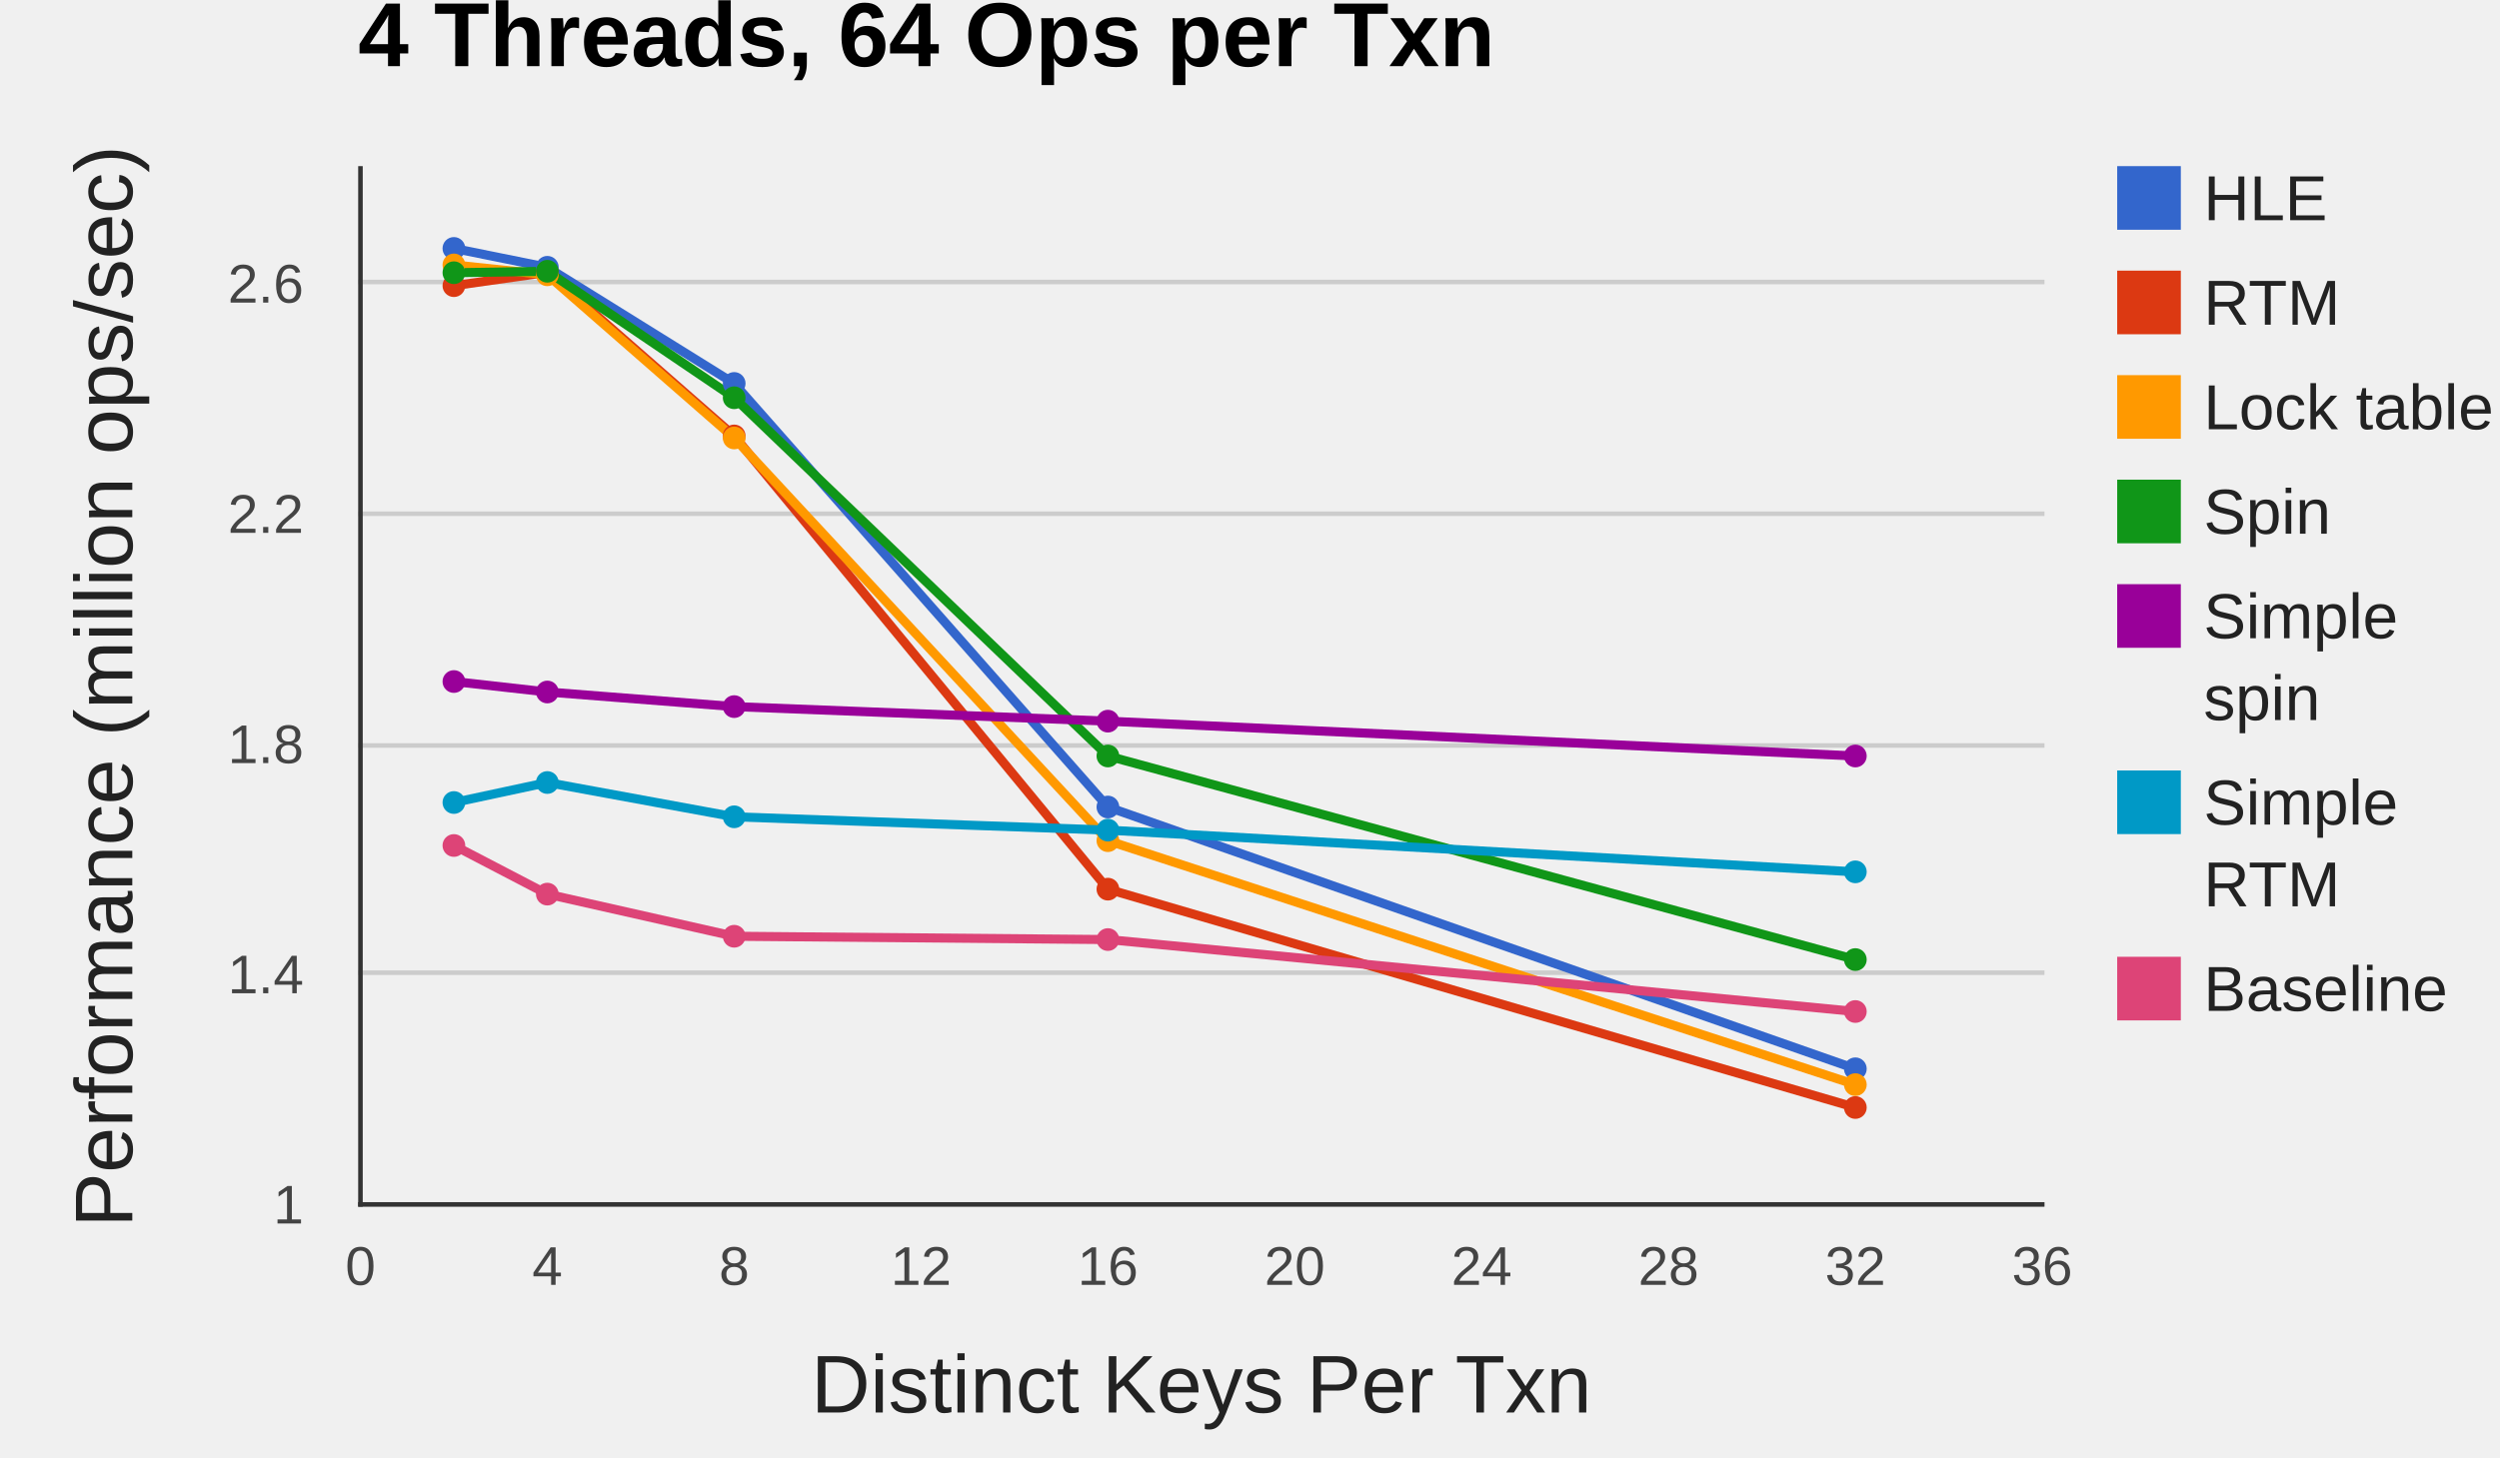
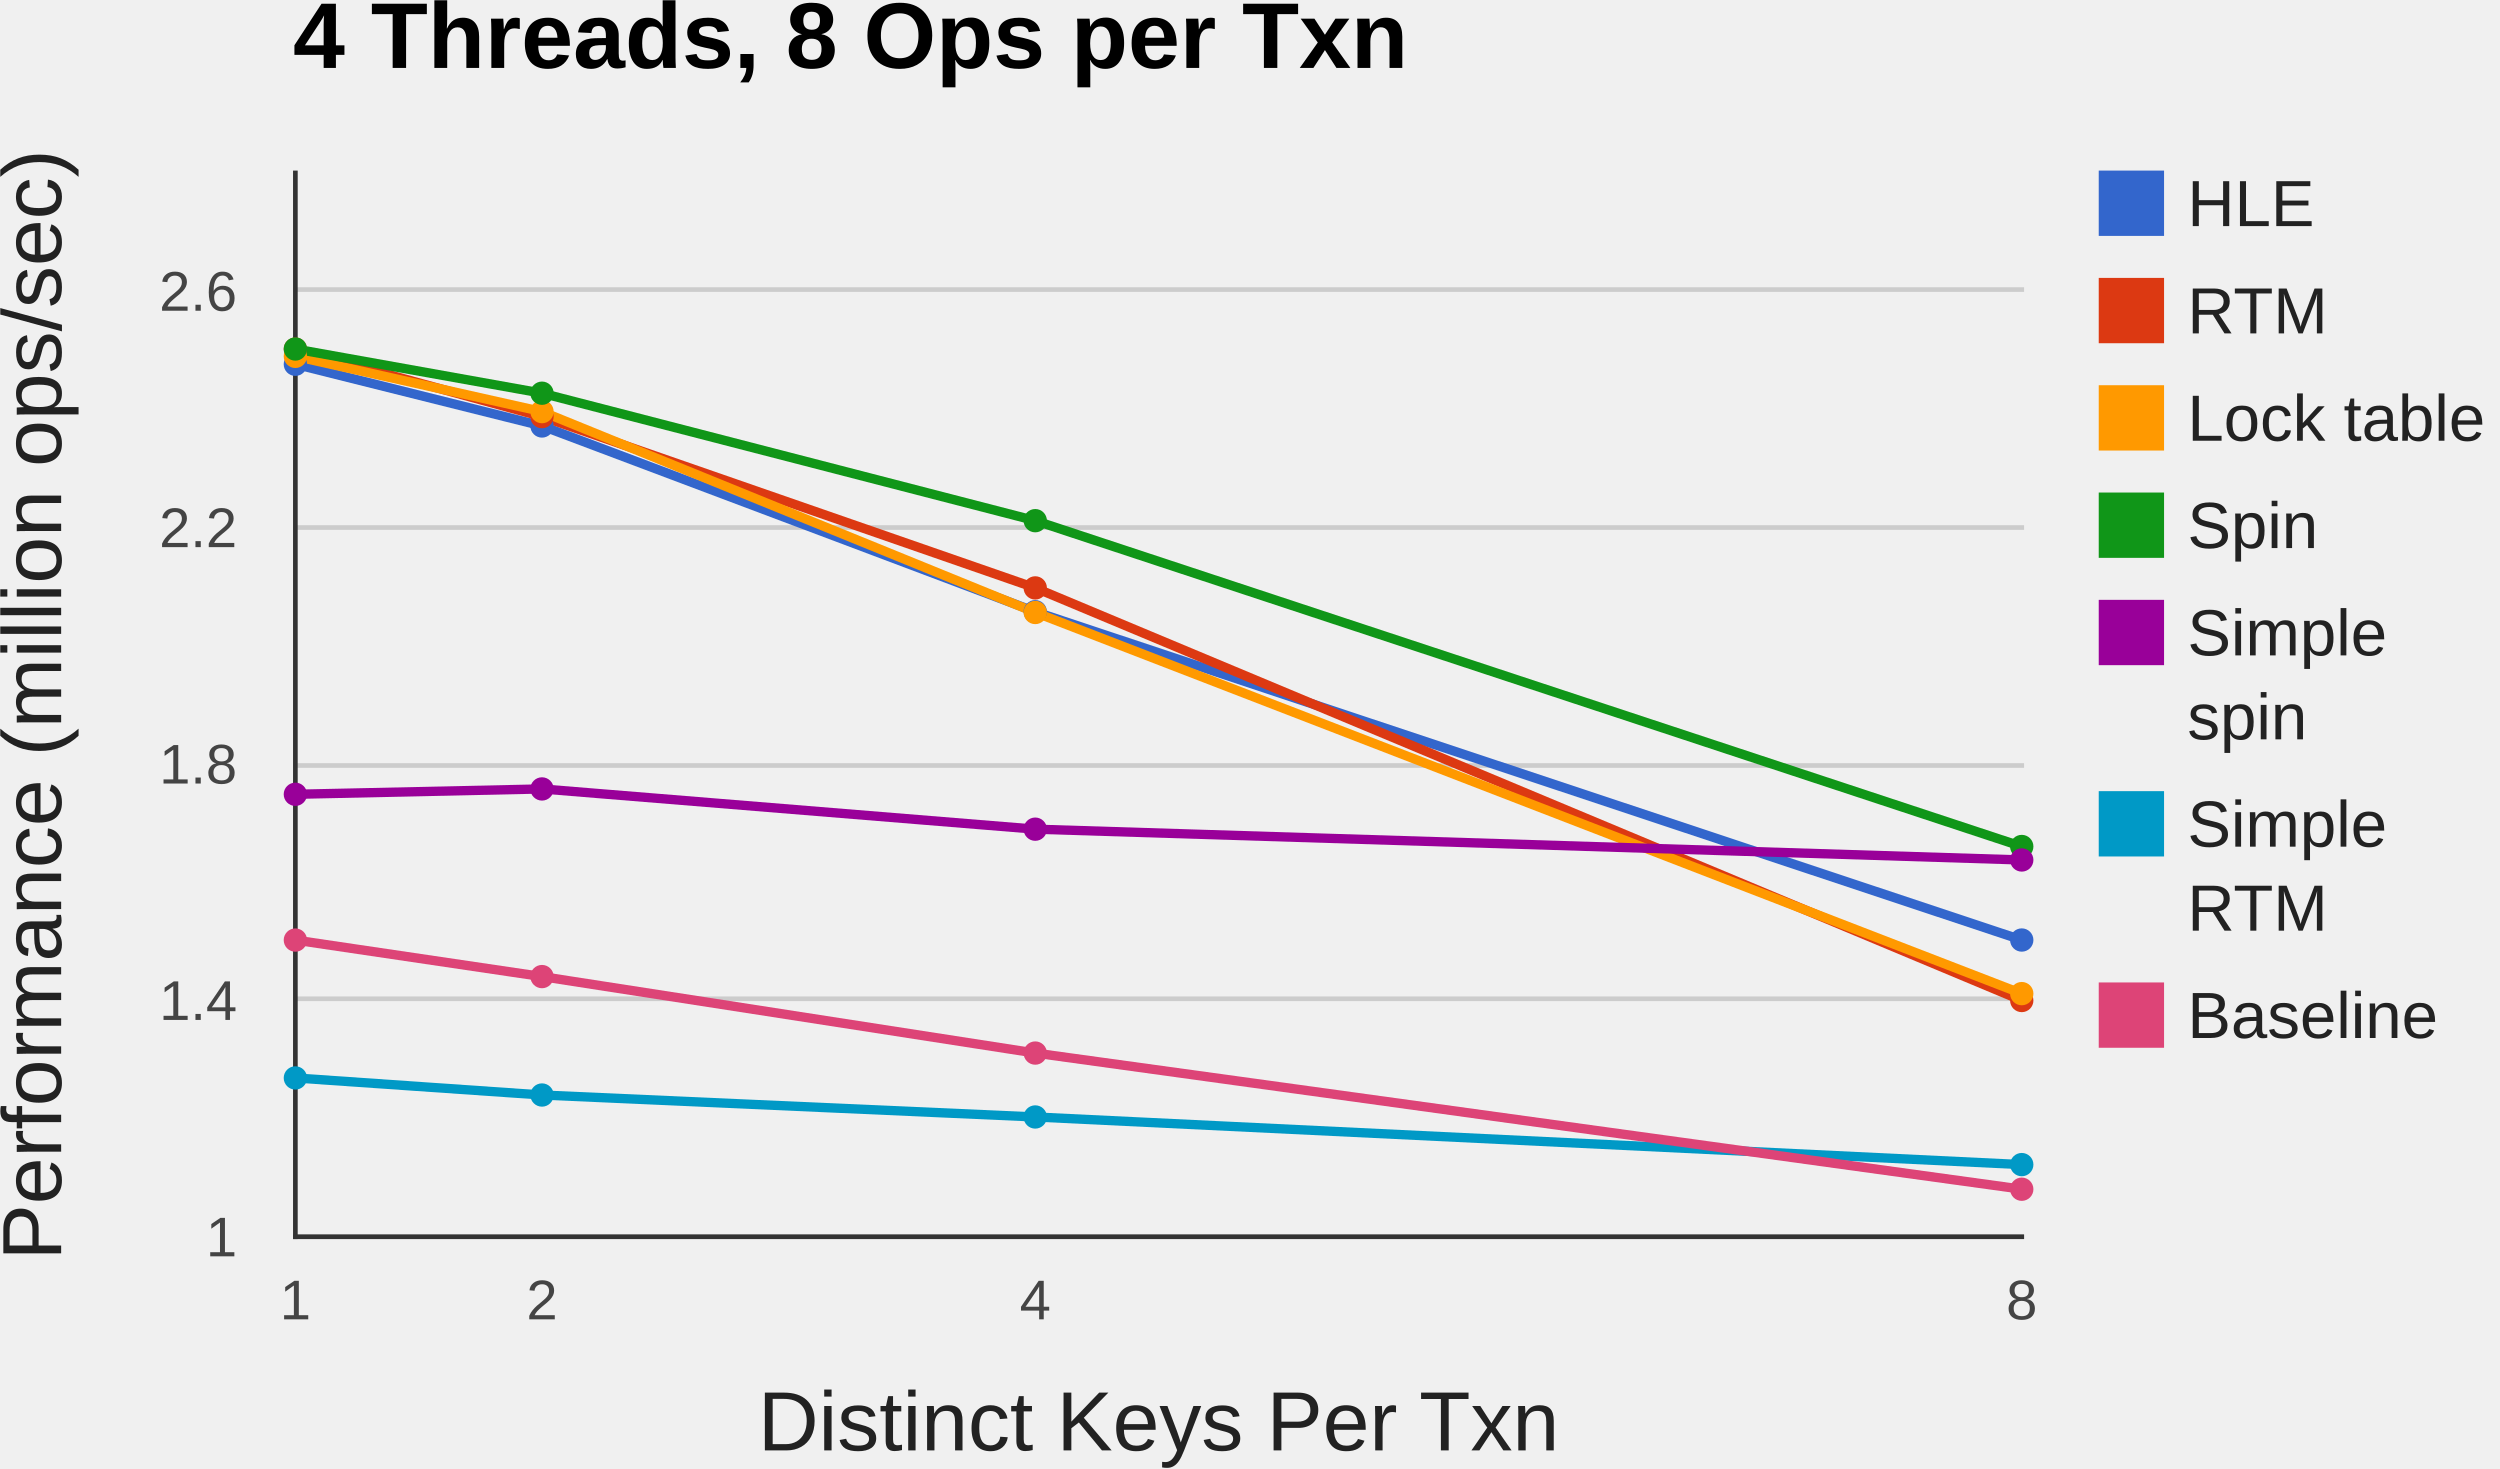
- <svg xmlns="http://www.w3.org/2000/svg" width="549.804" height="320.649" style="overflow:hidden" id="svg2" version="1.1">
+ <svg xmlns="http://www.w3.org/2000/svg" width="535.804" height="314.649" style="overflow:hidden" id="svg2" version="1.1">
  <defs id="defs">
-     <clipPath id="_ABSTRACT_RENDERER_ID_405">
+     <clipPath id="_ABSTRACT_RENDERER_ID_559">
      <rect x="115" y="71" width="371" height="229" id="rect6" />
    </clipPath>
  </defs>
-   <g id="g10" transform="translate(-36.19551,-34.43945)">
-     <text x="115" y="49" font-size="20" font-weight="bold" id="text12" style="font-size:20px;font-weight:bold;text-anchor:start;fill:#000000;stroke:none;font-family:Arial">4 Threads, 64 Ops per Txn</text>
+   <g id="g10" transform="translate(-52.19551,-34.43945)">
+     <text x="115" y="49" font-size="20" font-weight="bold" id="text12" style="font-size:20px;font-weight:bold;text-anchor:start;fill:#000000;stroke:none;font-family:Arial">4 Threads, 8 Ops per Txn</text>
  </g>
-   <g id="g14" transform="translate(-34.19551,-34.43945)">
+   <g id="g14" transform="translate(-50.19551,-34.43945)">
    <rect x="500" y="71" width="86" height="188" id="rect16" style="fill:#ffffff;fill-opacity:0;stroke:none" />
    <g id="g18">
      <rect x="500" y="71" width="86" height="14" id="rect20" style="fill:#ffffff;fill-opacity:0;stroke:none" />
      <g id="g22">
        <text x="519" y="82.9" font-size="14" id="text24" style="font-size:14px;text-anchor:start;fill:#222222;stroke:none;font-family:Arial">HLE</text>
      </g>
      <rect x="500" y="71" width="14" height="14" id="rect26" style="fill:#3366cc;stroke:none" />
    </g>
    <g id="g28">
      <rect x="500" y="94" width="86" height="14" id="rect30" style="fill:#ffffff;fill-opacity:0;stroke:none" />
      <g id="g32">
        <text x="519" y="105.9" font-size="14" id="text34" style="font-size:14px;text-anchor:start;fill:#222222;stroke:none;font-family:Arial">RTM</text>
      </g>
      <rect x="500" y="94" width="14" height="14" id="rect36" style="fill:#dc3912;stroke:none" />
    </g>
    <g id="g38">
      <rect x="500" y="117" width="86" height="14" id="rect40" style="fill:#ffffff;fill-opacity:0;stroke:none" />
      <g id="g42">
        <text x="519" y="128.9" font-size="14" id="text44" style="font-size:14px;text-anchor:start;fill:#222222;stroke:none;font-family:Arial">Lock table</text>
      </g>
      <rect x="500" y="117" width="14" height="14" id="rect46" style="fill:#ff9900;stroke:none" />
    </g>
    <g id="g48">
      <rect x="500" y="140" width="86" height="14" id="rect50" style="fill:#ffffff;fill-opacity:0;stroke:none" />
      <g id="g52">
        <text x="519" y="151.9" font-size="14" id="text54" style="font-size:14px;text-anchor:start;fill:#222222;stroke:none;font-family:Arial">Spin</text>
      </g>
      <rect x="500" y="140" width="14" height="14" id="rect56" style="fill:#109618;stroke:none" />
    </g>
    <g id="g58">
      <rect x="500" y="163" width="86" height="32" id="rect60" style="fill:#ffffff;fill-opacity:0;stroke:none" />
      <g id="g62">
        <text x="519" y="174.9" font-size="14" id="text64" style="font-size:14px;text-anchor:start;fill:#222222;stroke:none;font-family:Arial">Simple</text>
        <text x="519" y="192.9" font-size="14" id="text66" style="font-size:14px;text-anchor:start;fill:#222222;stroke:none;font-family:Arial">spin</text>
      </g>
      <rect x="500" y="163" width="14" height="14" id="rect68" style="fill:#990099;stroke:none" />
    </g>
    <g id="g70">
      <rect x="500" y="204" width="86" height="32" id="rect72" style="fill:#ffffff;fill-opacity:0;stroke:none" />
      <g id="g74">
        <text x="519" y="215.9" font-size="14" id="text76" style="font-size:14px;text-anchor:start;fill:#222222;stroke:none;font-family:Arial">Simple</text>
        <text x="519" y="233.9" font-size="14" id="text78" style="font-size:14px;text-anchor:start;fill:#222222;stroke:none;font-family:Arial">RTM</text>
      </g>
      <rect x="500" y="204" width="14" height="14" id="rect80" style="fill:#0099c6;stroke:none" />
    </g>
    <g id="g82">
      <rect x="500" y="245" width="86" height="14" id="rect84" style="fill:#ffffff;fill-opacity:0;stroke:none" />
      <g id="g86">
        <text x="519" y="256.9" font-size="14" id="text88" style="font-size:14px;text-anchor:start;fill:#222222;stroke:none;font-family:Arial">Baseline</text>
      </g>
      <rect x="500" y="245" width="14" height="14" id="rect90" style="fill:#dd4477;stroke:none" />
    </g>
  </g>
-   <g id="g92" transform="translate(-36.19551,-34.43945)">
+   <g id="g92" transform="translate(-52.19551,-34.43945)">
    <rect x="115" y="71" width="371" height="229" id="rect94" style="fill:#ffffff;fill-opacity:0;stroke:none" />
-     <g clip-path="url(https://docs.google.com/spreadsheet/ccc?key=0AmZyP9czufnudDBOWXg5WUNKT1FiWDI3MHN1RkdHS2c&amp;usp=drive_web#_ABSTRACT_RENDERER_ID_405)" id="g96">
+     <g clip-path="url(https://docs.google.com/spreadsheet/ccc?key=0AmZyP9czufnudDBOWXg5WUNKT1FiWDI3MHN1RkdHS2c&amp;usp=drive_web#_ABSTRACT_RENDERER_ID_559)" id="g96">
      <g id="g98">
        <rect x="115" y="299" width="371" height="1" id="rect100" style="fill:#cccccc;stroke:none" />
        <rect x="115" y="248" width="371" height="1" id="rect102" style="fill:#cccccc;stroke:none" />
        <rect x="115" y="198" width="371" height="1" id="rect104" style="fill:#cccccc;stroke:none" />
        <rect x="115" y="147" width="371" height="1" id="rect106" style="fill:#cccccc;stroke:none" />
        <rect x="115" y="96" width="371" height="1" id="rect108" style="fill:#cccccc;stroke:none" />
      </g>
      <g id="g110">
        <rect x="115" y="71" width="1" height="229" id="rect112" style="fill:#333333;stroke:none" />
        <rect x="115" y="299" width="371" height="1" id="rect114" style="fill:#333333;stroke:none" />
      </g>
      <g id="g116">
-         <path d="m 136.056,89.11 20.556,4.151 41.111,25.566 82.222,93.219 164.444,57.606" id="path118" style="fill:none;stroke:#3366cc;stroke-width:2" />
-         <path d="m 136.056,97.306 20.556,-2.924 41.111,35.994 82.222,99.742 164.444,48.054" id="path120" style="fill:none;stroke:#dc3912;stroke-width:2" />
-         <path d="m 136.056,92.742 20.556,2.17 41.111,35.907 82.222,88.628 164.444,53.693" id="path122" style="fill:none;stroke:#ff9900;stroke-width:2" />
-         <path d="m 136.056,94.458 20.556,-0.322 41.111,27.836 82.222,78.837 164.444,44.806" id="path124" style="fill:none;stroke:#109618;stroke-width:2" />
-         <path d="m 136.056,184.426 20.556,2.302 41.111,3.216 82.222,3.202 164.444,7.669" id="path126" style="fill:none;stroke:#990099;stroke-width:2" />
-         <path d="m 136.056,211.051 20.556,-4.402 41.111,7.547 82.222,2.932 164.444,9.182" id="path128" style="fill:none;stroke:#0099c6;stroke-width:2" />
-         <path d="m 136.056,220.509 20.556,10.701 41.111,9.274 82.222,0.727 164.444,15.835" id="path130" style="fill:none;stroke:#dd4477;stroke-width:2" />
+         <path d="m 115.5,112.512 52.857,13.223 105.714,39.807 L 485.5,235.907" id="path118" style="fill:none;stroke:#3366cc;stroke-width:2" />
+         <path d="m 115.5,109.257 52.857,14.473 105.714,36.712 211.429,88.427" id="path120" style="fill:none;stroke:#dc3912;stroke-width:2" />
+         <path d="m 115.5,110.814 52.857,11.842 105.714,43.051 211.429,81.687" id="path122" style="fill:none;stroke:#ff9900;stroke-width:2" />
+         <path d="m 115.5,109.237 52.857,9.477 105.714,27.319 211.429,69.831" id="path124" style="fill:none;stroke:#109618;stroke-width:2" />
+         <path d="m 115.5,204.674 52.857,-1.147 105.714,8.623 211.429,6.6" id="path126" style="fill:none;stroke:#990099;stroke-width:2" />
+         <path d="m 115.5,265.467 52.857,3.658 105.714,4.706 211.429,10.209" id="path128" style="fill:none;stroke:#0099c6;stroke-width:2" />
+         <path d="m 115.5,235.919 52.857,7.824 105.714,16.391 L 485.5,289.315" id="path130" style="fill:none;stroke:#dd4477;stroke-width:2" />
      </g>
    </g>
    <g id="g132">
-       <circle cx="136.056" cy="89.11" r="2.5" id="circle134" style="fill:#3366cc;stroke:none" d="m 138.556,89.11 c 0,1.381 -1.119,2.5 -2.5,2.5 -1.381,0 -2.5,-1.119 -2.5,-2.5 0,-1.381 1.119,-2.5 2.5,-2.5 1.381,0 2.5,1.119 2.5,2.5 z" />
-       <circle cx="156.611" cy="93.261" r="2.5" id="circle136" style="fill:#3366cc;stroke:none" d="m 159.111,93.261 c 0,1.381 -1.119,2.5 -2.5,2.5 -1.381,0 -2.5,-1.119 -2.5,-2.5 0,-1.381 1.119,-2.5 2.5,-2.5 1.381,0 2.5,1.119 2.5,2.5 z" />
-       <circle cx="197.722" cy="118.827" r="2.5" id="circle138" style="fill:#3366cc;stroke:none" d="m 200.222,118.827 c 0,1.381 -1.119,2.5 -2.5,2.5 -1.381,0 -2.5,-1.119 -2.5,-2.5 0,-1.381 1.119,-2.5 2.5,-2.5 1.381,0 2.5,1.119 2.5,2.5 z" />
-       <circle cx="279.944" cy="212.046" r="2.5" id="circle140" style="fill:#3366cc;stroke:none" d="m 282.444,212.046 c 0,1.381 -1.119,2.5 -2.5,2.5 -1.381,0 -2.5,-1.119 -2.5,-2.5 0,-1.381 1.119,-2.5 2.5,-2.5 1.381,0 2.5,1.119 2.5,2.5 z" />
-       <circle cx="444.389" cy="269.651" r="2.5" id="circle142" style="fill:#3366cc;stroke:none" d="m 446.889,269.651 c 0,1.381 -1.119,2.5 -2.5,2.5 -1.381,0 -2.5,-1.119 -2.5,-2.5 0,-1.381 1.119,-2.5 2.5,-2.5 1.381,0 2.5,1.119 2.5,2.5 z" />
-       <circle cx="136.056" cy="97.306" r="2.5" id="circle144" style="fill:#dc3912;stroke:none" d="m 138.556,97.306 c 0,1.381 -1.119,2.5 -2.5,2.5 -1.381,0 -2.5,-1.119 -2.5,-2.5 0,-1.381 1.119,-2.5 2.5,-2.5 1.381,0 2.5,1.119 2.5,2.5 z" />
-       <circle cx="156.611" cy="94.382" r="2.5" id="circle146" style="fill:#dc3912;stroke:none" d="m 159.111,94.382 c 0,1.381 -1.119,2.5 -2.5,2.5 -1.381,0 -2.5,-1.119 -2.5,-2.5 0,-1.381 1.119,-2.5 2.5,-2.5 1.381,0 2.5,1.119 2.5,2.5 z" />
-       <circle cx="197.722" cy="130.376" r="2.5" id="circle148" style="fill:#dc3912;stroke:none" d="m 200.222,130.376 c 0,1.381 -1.119,2.5 -2.5,2.5 -1.381,0 -2.5,-1.119 -2.5,-2.5 0,-1.381 1.119,-2.5 2.5,-2.5 1.381,0 2.5,1.119 2.5,2.5 z" />
-       <circle cx="279.944" cy="230.118" r="2.5" id="circle150" style="fill:#dc3912;stroke:none" d="m 282.444,230.118 c 0,1.381 -1.119,2.5 -2.5,2.5 -1.381,0 -2.5,-1.119 -2.5,-2.5 0,-1.381 1.119,-2.5 2.5,-2.5 1.381,0 2.5,1.119 2.5,2.5 z" />
-       <circle cx="444.389" cy="278.171" r="2.5" id="circle152" style="fill:#dc3912;stroke:none" d="m 446.889,278.171 c 0,1.381 -1.119,2.5 -2.5,2.5 -1.381,0 -2.5,-1.119 -2.5,-2.5 0,-1.381 1.119,-2.5 2.5,-2.5 1.381,0 2.5,1.119 2.5,2.5 z" />
-       <circle cx="136.056" cy="92.742" r="2.5" id="circle154" style="fill:#ff9900;stroke:none" d="m 138.556,92.742 c 0,1.381 -1.119,2.5 -2.5,2.5 -1.381,0 -2.5,-1.119 -2.5,-2.5 0,-1.381 1.119,-2.5 2.5,-2.5 1.381,0 2.5,1.119 2.5,2.5 z" />
-       <circle cx="156.611" cy="94.912" r="2.5" id="circle156" style="fill:#ff9900;stroke:none" d="m 159.111,94.912 c 0,1.381 -1.119,2.5 -2.5,2.5 -1.381,0 -2.5,-1.119 -2.5,-2.5 0,-1.381 1.119,-2.5 2.5,-2.5 1.381,0 2.5,1.119 2.5,2.5 z" />
-       <circle cx="197.722" cy="130.819" r="2.5" id="circle158" style="fill:#ff9900;stroke:none" d="m 200.222,130.819 c 0,1.381 -1.119,2.5 -2.5,2.5 -1.381,0 -2.5,-1.119 -2.5,-2.5 0,-1.381 1.119,-2.5 2.5,-2.5 1.381,0 2.5,1.119 2.5,2.5 z" />
-       <circle cx="279.944" cy="219.447" r="2.5" id="circle160" style="fill:#ff9900;stroke:none" d="m 282.444,219.447 c 0,1.381 -1.119,2.5 -2.5,2.5 -1.381,0 -2.5,-1.119 -2.5,-2.5 0,-1.381 1.119,-2.5 2.5,-2.5 1.381,0 2.5,1.119 2.5,2.5 z" />
-       <circle cx="444.389" cy="273.14" r="2.5" id="circle162" style="fill:#ff9900;stroke:none" d="m 446.889,273.14 c 0,1.381 -1.119,2.5 -2.5,2.5 -1.381,0 -2.5,-1.119 -2.5,-2.5 0,-1.381 1.119,-2.5 2.5,-2.5 1.381,0 2.5,1.119 2.5,2.5 z" />
-       <circle cx="136.056" cy="94.458" r="2.5" id="circle164" style="fill:#109618;stroke:none" d="m 138.556,94.458 c 0,1.381 -1.119,2.5 -2.5,2.5 -1.381,0 -2.5,-1.119 -2.5,-2.5 0,-1.381 1.119,-2.5 2.5,-2.5 1.381,0 2.5,1.119 2.5,2.5 z" />
-       <circle cx="156.611" cy="94.137" r="2.5" id="circle166" style="fill:#109618;stroke:none" d="m 159.111,94.137 c 0,1.381 -1.119,2.5 -2.5,2.5 -1.381,0 -2.5,-1.119 -2.5,-2.5 0,-1.381 1.119,-2.5 2.5,-2.5 1.381,0 2.5,1.119 2.5,2.5 z" />
-       <circle cx="197.722" cy="121.972" r="2.5" id="circle168" style="fill:#109618;stroke:none" d="m 200.222,121.972 c 0,1.381 -1.119,2.5 -2.5,2.5 -1.381,0 -2.5,-1.119 -2.5,-2.5 0,-1.381 1.119,-2.5 2.5,-2.5 1.381,0 2.5,1.119 2.5,2.5 z" />
-       <circle cx="279.944" cy="200.81" r="2.5" id="circle170" style="fill:#109618;stroke:none" d="m 282.444,200.81 c 0,1.381 -1.119,2.5 -2.5,2.5 -1.381,0 -2.5,-1.119 -2.5,-2.5 0,-1.381 1.119,-2.5 2.5,-2.5 1.381,0 2.5,1.119 2.5,2.5 z" />
-       <circle cx="444.389" cy="245.615" r="2.5" id="circle172" style="fill:#109618;stroke:none" d="m 446.889,245.615 c 0,1.381 -1.119,2.5 -2.5,2.5 -1.381,0 -2.5,-1.119 -2.5,-2.5 0,-1.381 1.119,-2.5 2.5,-2.5 1.381,0 2.5,1.119 2.5,2.5 z" />
-       <circle cx="136.056" cy="184.426" r="2.5" id="circle174" style="fill:#990099;stroke:none" d="m 138.556,184.426 c 0,1.381 -1.119,2.5 -2.5,2.5 -1.381,0 -2.5,-1.119 -2.5,-2.5 0,-1.381 1.119,-2.5 2.5,-2.5 1.381,0 2.5,1.119 2.5,2.5 z" />
-       <circle cx="156.611" cy="186.728" r="2.5" id="circle176" style="fill:#990099;stroke:none" d="m 159.111,186.728 c 0,1.381 -1.119,2.5 -2.5,2.5 -1.381,0 -2.5,-1.119 -2.5,-2.5 0,-1.381 1.119,-2.5 2.5,-2.5 1.381,0 2.5,1.119 2.5,2.5 z" />
-       <circle cx="197.722" cy="189.944" r="2.5" id="circle178" style="fill:#990099;stroke:none" d="m 200.222,189.944 c 0,1.381 -1.119,2.5 -2.5,2.5 -1.381,0 -2.5,-1.119 -2.5,-2.5 0,-1.381 1.119,-2.5 2.5,-2.5 1.381,0 2.5,1.119 2.5,2.5 z" />
-       <circle cx="279.944" cy="193.146" r="2.5" id="circle180" style="fill:#990099;stroke:none" d="m 282.444,193.146 c 0,1.381 -1.119,2.5 -2.5,2.5 -1.381,0 -2.5,-1.119 -2.5,-2.5 0,-1.381 1.119,-2.5 2.5,-2.5 1.381,0 2.5,1.119 2.5,2.5 z" />
-       <circle cx="444.389" cy="200.815" r="2.5" id="circle182" style="fill:#990099;stroke:none" d="m 446.889,200.815 c 0,1.381 -1.119,2.5 -2.5,2.5 -1.381,0 -2.5,-1.119 -2.5,-2.5 0,-1.381 1.119,-2.5 2.5,-2.5 1.381,0 2.5,1.119 2.5,2.5 z" />
-       <circle cx="136.056" cy="211.051" r="2.5" id="circle184" style="fill:#0099c6;stroke:none" d="m 138.556,211.051 c 0,1.381 -1.119,2.5 -2.5,2.5 -1.381,0 -2.5,-1.119 -2.5,-2.5 0,-1.381 1.119,-2.5 2.5,-2.5 1.381,0 2.5,1.119 2.5,2.5 z" />
-       <circle cx="156.611" cy="206.649" r="2.5" id="circle186" style="fill:#0099c6;stroke:none" d="m 159.111,206.649 c 0,1.381 -1.119,2.5 -2.5,2.5 -1.381,0 -2.5,-1.119 -2.5,-2.5 0,-1.381 1.119,-2.5 2.5,-2.5 1.381,0 2.5,1.119 2.5,2.5 z" />
-       <circle cx="197.722" cy="214.196" r="2.5" id="circle188" style="fill:#0099c6;stroke:none" d="m 200.222,214.196 c 0,1.381 -1.119,2.5 -2.5,2.5 -1.381,0 -2.5,-1.119 -2.5,-2.5 0,-1.381 1.119,-2.5 2.5,-2.5 1.381,0 2.5,1.119 2.5,2.5 z" />
-       <circle cx="279.944" cy="217.128" r="2.5" id="circle190" style="fill:#0099c6;stroke:none" d="m 282.444,217.128 c 0,1.381 -1.119,2.5 -2.5,2.5 -1.381,0 -2.5,-1.119 -2.5,-2.5 0,-1.381 1.119,-2.5 2.5,-2.5 1.381,0 2.5,1.119 2.5,2.5 z" />
-       <circle cx="444.389" cy="226.31" r="2.5" id="circle192" style="fill:#0099c6;stroke:none" d="m 446.889,226.31 c 0,1.381 -1.119,2.5 -2.5,2.5 -1.381,0 -2.5,-1.119 -2.5,-2.5 0,-1.381 1.119,-2.5 2.5,-2.5 1.381,0 2.5,1.119 2.5,2.5 z" />
-       <circle cx="136.056" cy="220.509" r="2.5" id="circle194" style="fill:#dd4477;stroke:none" d="m 138.556,220.509 c 0,1.381 -1.119,2.5 -2.5,2.5 -1.381,0 -2.5,-1.119 -2.5,-2.5 0,-1.381 1.119,-2.5 2.5,-2.5 1.381,0 2.5,1.119 2.5,2.5 z" />
-       <circle cx="156.611" cy="231.209" r="2.5" id="circle196" style="fill:#dd4477;stroke:none" d="m 159.111,231.209 c 0,1.381 -1.119,2.5 -2.5,2.5 -1.381,0 -2.5,-1.119 -2.5,-2.5 0,-1.381 1.119,-2.5 2.5,-2.5 1.381,0 2.5,1.119 2.5,2.5 z" />
-       <circle cx="197.722" cy="240.484" r="2.5" id="circle198" style="fill:#dd4477;stroke:none" d="m 200.222,240.484 c 0,1.381 -1.119,2.5 -2.5,2.5 -1.381,0 -2.5,-1.119 -2.5,-2.5 0,-1.381 1.119,-2.5 2.5,-2.5 1.381,0 2.5,1.119 2.5,2.5 z" />
-       <circle cx="279.944" cy="241.211" r="2.5" id="circle200" style="fill:#dd4477;stroke:none" d="m 282.444,241.211 c 0,1.381 -1.119,2.5 -2.5,2.5 -1.381,0 -2.5,-1.119 -2.5,-2.5 0,-1.381 1.119,-2.5 2.5,-2.5 1.381,0 2.5,1.119 2.5,2.5 z" />
-       <circle cx="444.389" cy="257.046" r="2.5" id="circle202" style="fill:#dd4477;stroke:none" d="m 446.889,257.046 c 0,1.381 -1.119,2.5 -2.5,2.5 -1.381,0 -2.5,-1.119 -2.5,-2.5 0,-1.381 1.119,-2.5 2.5,-2.5 1.381,0 2.5,1.119 2.5,2.5 z" />
+       <circle cx="115.5" cy="112.512" r="2.5" id="circle134" style="fill:#3366cc;stroke:none" d="m 118,112.512 c 0,1.381 -1.119,2.5 -2.5,2.5 -1.381,0 -2.5,-1.119 -2.5,-2.5 0,-1.381 1.119,-2.5 2.5,-2.5 1.381,0 2.5,1.119 2.5,2.5 z" />
+       <circle cx="168.357" cy="125.735" r="2.5" id="circle136" style="fill:#3366cc;stroke:none" d="m 170.857,125.735 c 0,1.381 -1.119,2.5 -2.5,2.5 -1.381,0 -2.5,-1.119 -2.5,-2.5 0,-1.381 1.119,-2.5 2.5,-2.5 1.381,0 2.5,1.119 2.5,2.5 z" />
+       <circle cx="274.071" cy="165.542" r="2.5" id="circle138" style="fill:#3366cc;stroke:none" d="m 276.571,165.542 c 0,1.381 -1.119,2.5 -2.5,2.5 -1.381,0 -2.5,-1.119 -2.5,-2.5 0,-1.381 1.119,-2.5 2.5,-2.5 1.381,0 2.5,1.119 2.5,2.5 z" />
+       <circle cx="485.5" cy="235.907" r="2.5" id="circle140" style="fill:#3366cc;stroke:none" d="m 488,235.907 c 0,1.381 -1.119,2.5 -2.5,2.5 -1.381,0 -2.5,-1.119 -2.5,-2.5 0,-1.381 1.119,-2.5 2.5,-2.5 1.381,0 2.5,1.119 2.5,2.5 z" />
+       <circle cx="115.5" cy="109.257" r="2.5" id="circle142" style="fill:#dc3912;stroke:none" d="m 118,109.257 c 0,1.381 -1.119,2.5 -2.5,2.5 -1.381,0 -2.5,-1.119 -2.5,-2.5 0,-1.381 1.119,-2.5 2.5,-2.5 1.381,0 2.5,1.119 2.5,2.5 z" />
+       <circle cx="168.357" cy="123.73" r="2.5" id="circle144" style="fill:#dc3912;stroke:none" d="m 170.857,123.73 c 0,1.381 -1.119,2.5 -2.5,2.5 -1.381,0 -2.5,-1.119 -2.5,-2.5 0,-1.381 1.119,-2.5 2.5,-2.5 1.381,0 2.5,1.119 2.5,2.5 z" />
+       <circle cx="274.071" cy="160.442" r="2.5" id="circle146" style="fill:#dc3912;stroke:none" d="m 276.571,160.442 c 0,1.381 -1.119,2.5 -2.5,2.5 -1.381,0 -2.5,-1.119 -2.5,-2.5 0,-1.381 1.119,-2.5 2.5,-2.5 1.381,0 2.5,1.119 2.5,2.5 z" />
+       <circle cx="485.5" cy="248.869" r="2.5" id="circle148" style="fill:#dc3912;stroke:none" d="m 488,248.869 c 0,1.381 -1.119,2.5 -2.5,2.5 -1.381,0 -2.5,-1.119 -2.5,-2.5 0,-1.381 1.119,-2.5 2.5,-2.5 1.381,0 2.5,1.119 2.5,2.5 z" />
+       <circle cx="115.5" cy="110.814" r="2.5" id="circle150" style="fill:#ff9900;stroke:none" d="m 118,110.814 c 0,1.381 -1.119,2.5 -2.5,2.5 -1.381,0 -2.5,-1.119 -2.5,-2.5 0,-1.381 1.119,-2.5 2.5,-2.5 1.381,0 2.5,1.119 2.5,2.5 z" />
+       <circle cx="168.357" cy="122.656" r="2.5" id="circle152" style="fill:#ff9900;stroke:none" d="m 170.857,122.656 c 0,1.381 -1.119,2.5 -2.5,2.5 -1.381,0 -2.5,-1.119 -2.5,-2.5 0,-1.381 1.119,-2.5 2.5,-2.5 1.381,0 2.5,1.119 2.5,2.5 z" />
+       <circle cx="274.071" cy="165.707" r="2.5" id="circle154" style="fill:#ff9900;stroke:none" d="m 276.571,165.707 c 0,1.381 -1.119,2.5 -2.5,2.5 -1.381,0 -2.5,-1.119 -2.5,-2.5 0,-1.381 1.119,-2.5 2.5,-2.5 1.381,0 2.5,1.119 2.5,2.5 z" />
+       <circle cx="485.5" cy="247.393" r="2.5" id="circle156" style="fill:#ff9900;stroke:none" d="m 488,247.393 c 0,1.381 -1.119,2.5 -2.5,2.5 -1.381,0 -2.5,-1.119 -2.5,-2.5 0,-1.381 1.119,-2.5 2.5,-2.5 1.381,0 2.5,1.119 2.5,2.5 z" />
+       <circle cx="115.5" cy="109.237" r="2.5" id="circle158" style="fill:#109618;stroke:none" d="m 118,109.237 c 0,1.381 -1.119,2.5 -2.5,2.5 -1.381,0 -2.5,-1.119 -2.5,-2.5 0,-1.381 1.119,-2.5 2.5,-2.5 1.381,0 2.5,1.119 2.5,2.5 z" />
+       <circle cx="168.357" cy="118.713" r="2.5" id="circle160" style="fill:#109618;stroke:none" d="m 170.857,118.713 c 0,1.381 -1.119,2.5 -2.5,2.5 -1.381,0 -2.5,-1.119 -2.5,-2.5 0,-1.381 1.119,-2.5 2.5,-2.5 1.381,0 2.5,1.119 2.5,2.5 z" />
+       <circle cx="274.071" cy="146.032" r="2.5" id="circle162" style="fill:#109618;stroke:none" d="m 276.571,146.032 c 0,1.381 -1.119,2.5 -2.5,2.5 -1.381,0 -2.5,-1.119 -2.5,-2.5 0,-1.381 1.119,-2.5 2.5,-2.5 1.381,0 2.5,1.119 2.5,2.5 z" />
+       <circle cx="485.5" cy="215.863" r="2.5" id="circle164" style="fill:#109618;stroke:none" d="m 488,215.863 c 0,1.381 -1.119,2.5 -2.5,2.5 -1.381,0 -2.5,-1.119 -2.5,-2.5 0,-1.381 1.119,-2.5 2.5,-2.5 1.381,0 2.5,1.119 2.5,2.5 z" />
+       <circle cx="115.5" cy="204.674" r="2.5" id="circle166" style="fill:#990099;stroke:none" d="m 118,204.674 c 0,1.381 -1.119,2.5 -2.5,2.5 -1.381,0 -2.5,-1.119 -2.5,-2.5 0,-1.381 1.119,-2.5 2.5,-2.5 1.381,0 2.5,1.119 2.5,2.5 z" />
+       <circle cx="168.357" cy="203.527" r="2.5" id="circle168" style="fill:#990099;stroke:none" d="m 170.857,203.527 c 0,1.381 -1.119,2.5 -2.5,2.5 -1.381,0 -2.5,-1.119 -2.5,-2.5 0,-1.381 1.119,-2.5 2.5,-2.5 1.381,0 2.5,1.119 2.5,2.5 z" />
+       <circle cx="274.071" cy="212.15" r="2.5" id="circle170" style="fill:#990099;stroke:none" d="m 276.571,212.15 c 0,1.381 -1.119,2.5 -2.5,2.5 -1.381,0 -2.5,-1.119 -2.5,-2.5 0,-1.381 1.119,-2.5 2.5,-2.5 1.381,0 2.5,1.119 2.5,2.5 z" />
+       <circle cx="485.5" cy="218.751" r="2.5" id="circle172" style="fill:#990099;stroke:none" d="m 488,218.751 c 0,1.381 -1.119,2.5 -2.5,2.5 -1.381,0 -2.5,-1.119 -2.5,-2.5 0,-1.381 1.119,-2.5 2.5,-2.5 1.381,0 2.5,1.119 2.5,2.5 z" />
+       <circle cx="115.5" cy="265.467" r="2.5" id="circle174" style="fill:#0099c6;stroke:none" d="m 118,265.467 c 0,1.381 -1.119,2.5 -2.5,2.5 -1.381,0 -2.5,-1.119 -2.5,-2.5 0,-1.381 1.119,-2.5 2.5,-2.5 1.381,0 2.5,1.119 2.5,2.5 z" />
+       <circle cx="168.357" cy="269.125" r="2.5" id="circle176" style="fill:#0099c6;stroke:none" d="m 170.857,269.125 c 0,1.381 -1.119,2.5 -2.5,2.5 -1.381,0 -2.5,-1.119 -2.5,-2.5 0,-1.381 1.119,-2.5 2.5,-2.5 1.381,0 2.5,1.119 2.5,2.5 z" />
+       <circle cx="274.071" cy="273.831" r="2.5" id="circle178" style="fill:#0099c6;stroke:none" d="m 276.571,273.831 c 0,1.381 -1.119,2.5 -2.5,2.5 -1.381,0 -2.5,-1.119 -2.5,-2.5 0,-1.381 1.119,-2.5 2.5,-2.5 1.381,0 2.5,1.119 2.5,2.5 z" />
+       <circle cx="485.5" cy="284.04" r="2.5" id="circle180" style="fill:#0099c6;stroke:none" d="m 488,284.04 c 0,1.381 -1.119,2.5 -2.5,2.5 -1.381,0 -2.5,-1.119 -2.5,-2.5 0,-1.381 1.119,-2.5 2.5,-2.5 1.381,0 2.5,1.119 2.5,2.5 z" />
+       <circle cx="115.5" cy="235.919" r="2.5" id="circle182" style="fill:#dd4477;stroke:none" d="m 118,235.919 c 0,1.381 -1.119,2.5 -2.5,2.5 -1.381,0 -2.5,-1.119 -2.5,-2.5 0,-1.381 1.119,-2.5 2.5,-2.5 1.381,0 2.5,1.119 2.5,2.5 z" />
+       <circle cx="168.357" cy="243.743" r="2.5" id="circle184" style="fill:#dd4477;stroke:none" d="m 170.857,243.743 c 0,1.381 -1.119,2.5 -2.5,2.5 -1.381,0 -2.5,-1.119 -2.5,-2.5 0,-1.381 1.119,-2.5 2.5,-2.5 1.381,0 2.5,1.119 2.5,2.5 z" />
+       <circle cx="274.071" cy="260.134" r="2.5" id="circle186" style="fill:#dd4477;stroke:none" d="m 276.571,260.134 c 0,1.381 -1.119,2.5 -2.5,2.5 -1.381,0 -2.5,-1.119 -2.5,-2.5 0,-1.381 1.119,-2.5 2.5,-2.5 1.381,0 2.5,1.119 2.5,2.5 z" />
+       <circle cx="485.5" cy="289.315" r="2.5" id="circle188" style="fill:#dd4477;stroke:none" d="m 488,289.315 c 0,1.381 -1.119,2.5 -2.5,2.5 -1.381,0 -2.5,-1.119 -2.5,-2.5 0,-1.381 1.119,-2.5 2.5,-2.5 1.381,0 2.5,1.119 2.5,2.5 z" />
    </g>
-     <g id="g204">
-       <g id="g206">
-         <text x="115.5" y="317.2" font-size="12" id="text208" style="font-size:12px;text-anchor:middle;fill:#444444;stroke:none;font-family:Arial">0</text>
+     <g id="g190">
+       <g id="g192">
+         <text x="115.5" y="317.2" font-size="12" id="text194" style="font-size:12px;text-anchor:middle;fill:#444444;stroke:none;font-family:Arial">1</text>
      </g>
-       <g id="g210">
-         <text x="156.611" y="317.2" font-size="12" id="text212" style="font-size:12px;text-anchor:middle;fill:#444444;stroke:none;font-family:Arial">4</text>
+       <g id="g196">
+         <text x="168.357" y="317.2" font-size="12" id="text198" style="font-size:12px;text-anchor:middle;fill:#444444;stroke:none;font-family:Arial">2</text>
      </g>
-       <g id="g214">
-         <text x="197.722" y="317.2" font-size="12" id="text216" style="font-size:12px;text-anchor:middle;fill:#444444;stroke:none;font-family:Arial">8</text>
+       <g id="g204">
+         <text x="274.071" y="317.2" font-size="12" id="text206" style="font-size:12px;text-anchor:middle;fill:#444444;stroke:none;font-family:Arial">4</text>
      </g>
-       <g id="g218">
-         <text x="238.833" y="317.2" font-size="12" id="text220" style="font-size:12px;text-anchor:middle;fill:#444444;stroke:none;font-family:Arial">12</text>
+       <g id="g208" />
+       <g id="g220">
+         <text x="485.5" y="317.2" font-size="12" id="text222" style="font-size:12px;text-anchor:middle;fill:#444444;stroke:none;font-family:Arial">8</text>
      </g>
-       <g id="g222">
-         <text x="279.944" y="317.2" font-size="12" id="text224" style="font-size:12px;text-anchor:middle;fill:#444444;stroke:none;font-family:Arial">16</text>
+       <g id="g224">
+         <text x="103" y="303.7" font-size="12" id="text226" style="font-size:12px;text-anchor:end;fill:#444444;stroke:none;font-family:Arial">1</text>
      </g>
-       <g id="g226">
-         <text x="321.056" y="317.2" font-size="12" id="text228" style="font-size:12px;text-anchor:middle;fill:#444444;stroke:none;font-family:Arial">20</text>
+       <g id="g228">
+         <text x="103" y="253.033" font-size="12" id="text230" style="font-size:12px;text-anchor:end;fill:#444444;stroke:none;font-family:Arial">1.4</text>
      </g>
-       <g id="g230">
-         <text x="362.167" y="317.2" font-size="12" id="text232" style="font-size:12px;text-anchor:middle;fill:#444444;stroke:none;font-family:Arial">24</text>
+       <g id="g232">
+         <text x="103" y="202.367" font-size="12" id="text234" style="font-size:12px;text-anchor:end;fill:#444444;stroke:none;font-family:Arial">1.8</text>
      </g>
-       <g id="g234">
-         <text x="403.278" y="317.2" font-size="12" id="text236" style="font-size:12px;text-anchor:middle;fill:#444444;stroke:none;font-family:Arial">28</text>
+       <g id="g236">
+         <text x="103" y="151.7" font-size="12" id="text238" style="font-size:12px;text-anchor:end;fill:#444444;stroke:none;font-family:Arial">2.2</text>
      </g>
-       <g id="g238">
-         <text x="444.389" y="317.2" font-size="12" id="text240" style="font-size:12px;text-anchor:middle;fill:#444444;stroke:none;font-family:Arial">32</text>
-       </g>
-       <g id="g242">
-         <text x="485.5" y="317.2" font-size="12" id="text244" style="font-size:12px;text-anchor:middle;fill:#444444;stroke:none;font-family:Arial">36</text>
-       </g>
-       <g id="g246">
-         <text x="103" y="303.7" font-size="12" id="text248" style="font-size:12px;text-anchor:end;fill:#444444;stroke:none;font-family:Arial">1</text>
-       </g>
-       <g id="g250">
-         <text x="103" y="253.033" font-size="12" id="text252" style="font-size:12px;text-anchor:end;fill:#444444;stroke:none;font-family:Arial">1.4</text>
-       </g>
-       <g id="g254">
-         <text x="103" y="202.367" font-size="12" id="text256" style="font-size:12px;text-anchor:end;fill:#444444;stroke:none;font-family:Arial">1.8</text>
-       </g>
-       <g id="g258">
-         <text x="103" y="151.7" font-size="12" id="text260" style="font-size:12px;text-anchor:end;fill:#444444;stroke:none;font-family:Arial">2.2</text>
-       </g>
-       <g id="g262">
-         <text x="103" y="101.033" font-size="12" id="text264" style="font-size:12px;text-anchor:end;fill:#444444;stroke:none;font-family:Arial">2.6</text>
+       <g id="g240">
+         <text x="103" y="101.033" font-size="12" id="text242" style="font-size:12px;text-anchor:end;fill:#444444;stroke:none;font-family:Arial">2.6</text>
      </g>
    </g>
  </g>
-   <g id="g266" transform="translate(-36.19551,-34.43945)">
-     <g id="g268" transform="translate(0,-6)">
-       <text x="300.5" y="351.3" font-size="18" font-style="italic" id="text270" style="font-size:18px;font-style:italic;text-anchor:middle;fill:#222222;stroke:none;font-family:Arial">
-         <tspan style="font-style:normal;-inkscape-font-specification:Arial" id="tspan3333">Distinct Keys Per Txn</tspan>
-       </text>
+   <g id="g244" transform="translate(-52.19551,-34.43945)">
+     <g id="g246" transform="translate(0,-6)">
+       <text x="300.5" y="351.3" font-size="18" id="text248" style="font-size:18px;text-anchor:middle;fill:#222222;stroke:none;font-family:Arial">Distinct Keys Per Txn</text>
    </g>
-     <g id="g272" transform="translate(16,0)">
-       <text x="49.3" y="185.5" font-size="18" font-style="italic" transform="matrix(0,-1,1,0,-136.2,234.8)" id="text274" style="font-size:18px;font-style:italic;text-anchor:middle;fill:#222222;stroke:none;font-family:Arial">
-         <tspan style="font-style:normal;-inkscape-font-specification:Arial" id="tspan3335">Performance (million ops/sec)</tspan>
-       </text>
+     <g id="g250" transform="translate(16,0)">
+       <text x="49.3" y="185.5" font-size="18" transform="matrix(0,-1,1,0,-136.2,234.8)" id="text252" style="font-size:18px;text-anchor:middle;fill:#222222;stroke:none;font-family:Arial">Performance (million ops/sec)</text>
    </g>
  </g>
-   <g id="g276" transform="translate(-36.19551,-34.43945)" />
+   <g id="g254" transform="translate(-52.19551,-34.43945)" />
</svg>
